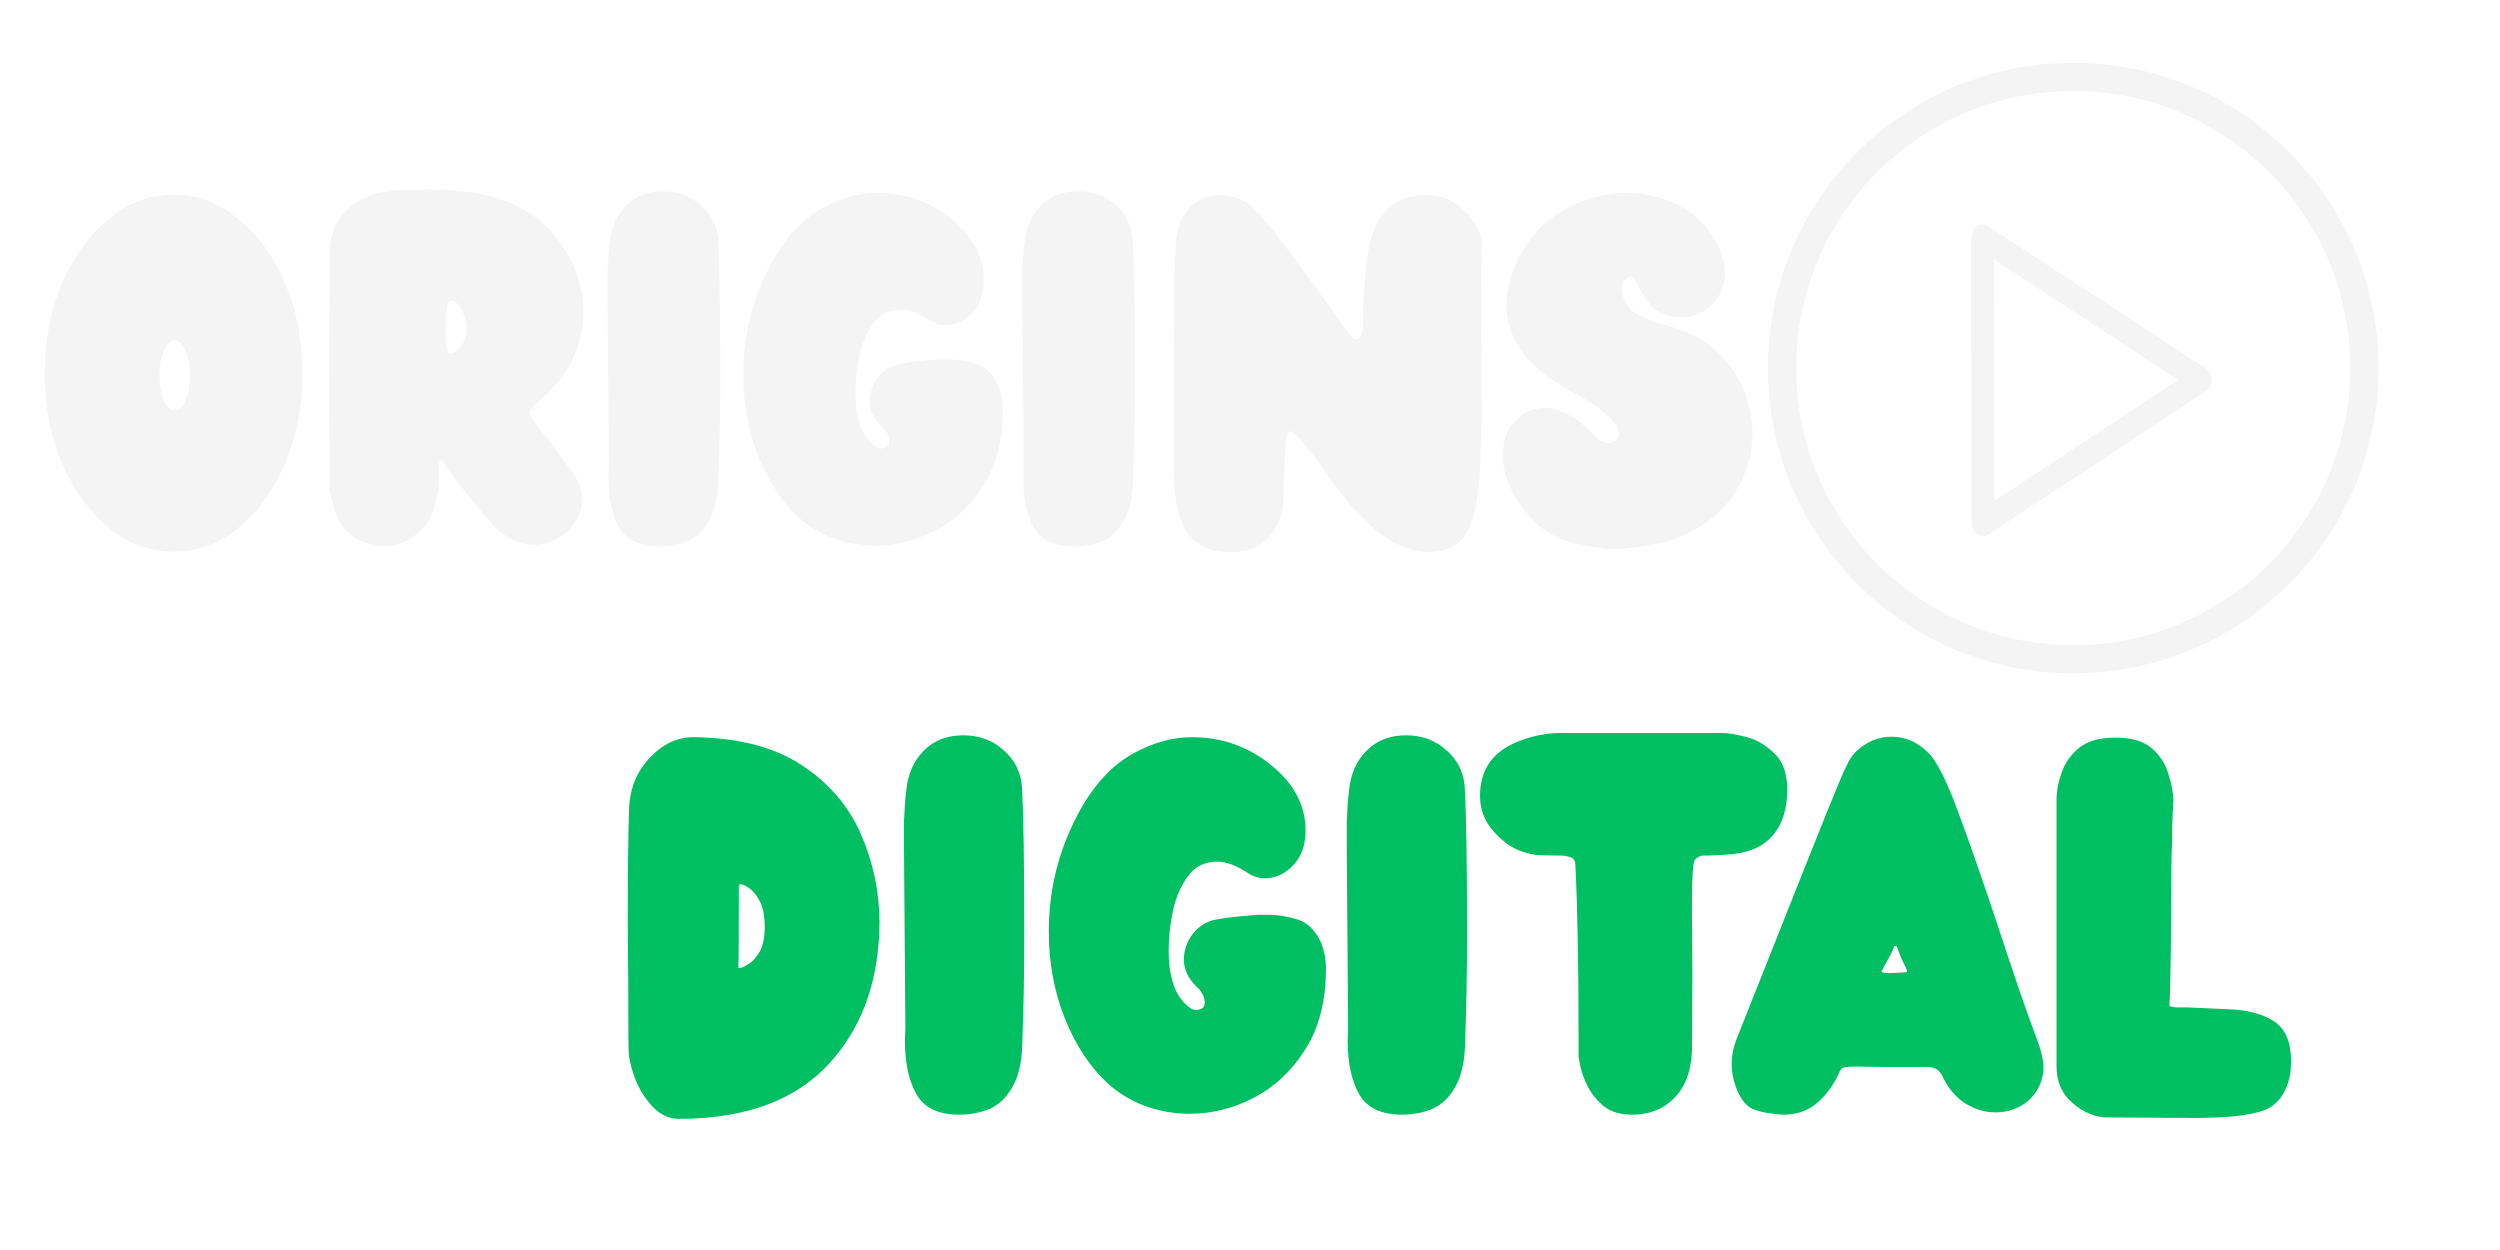
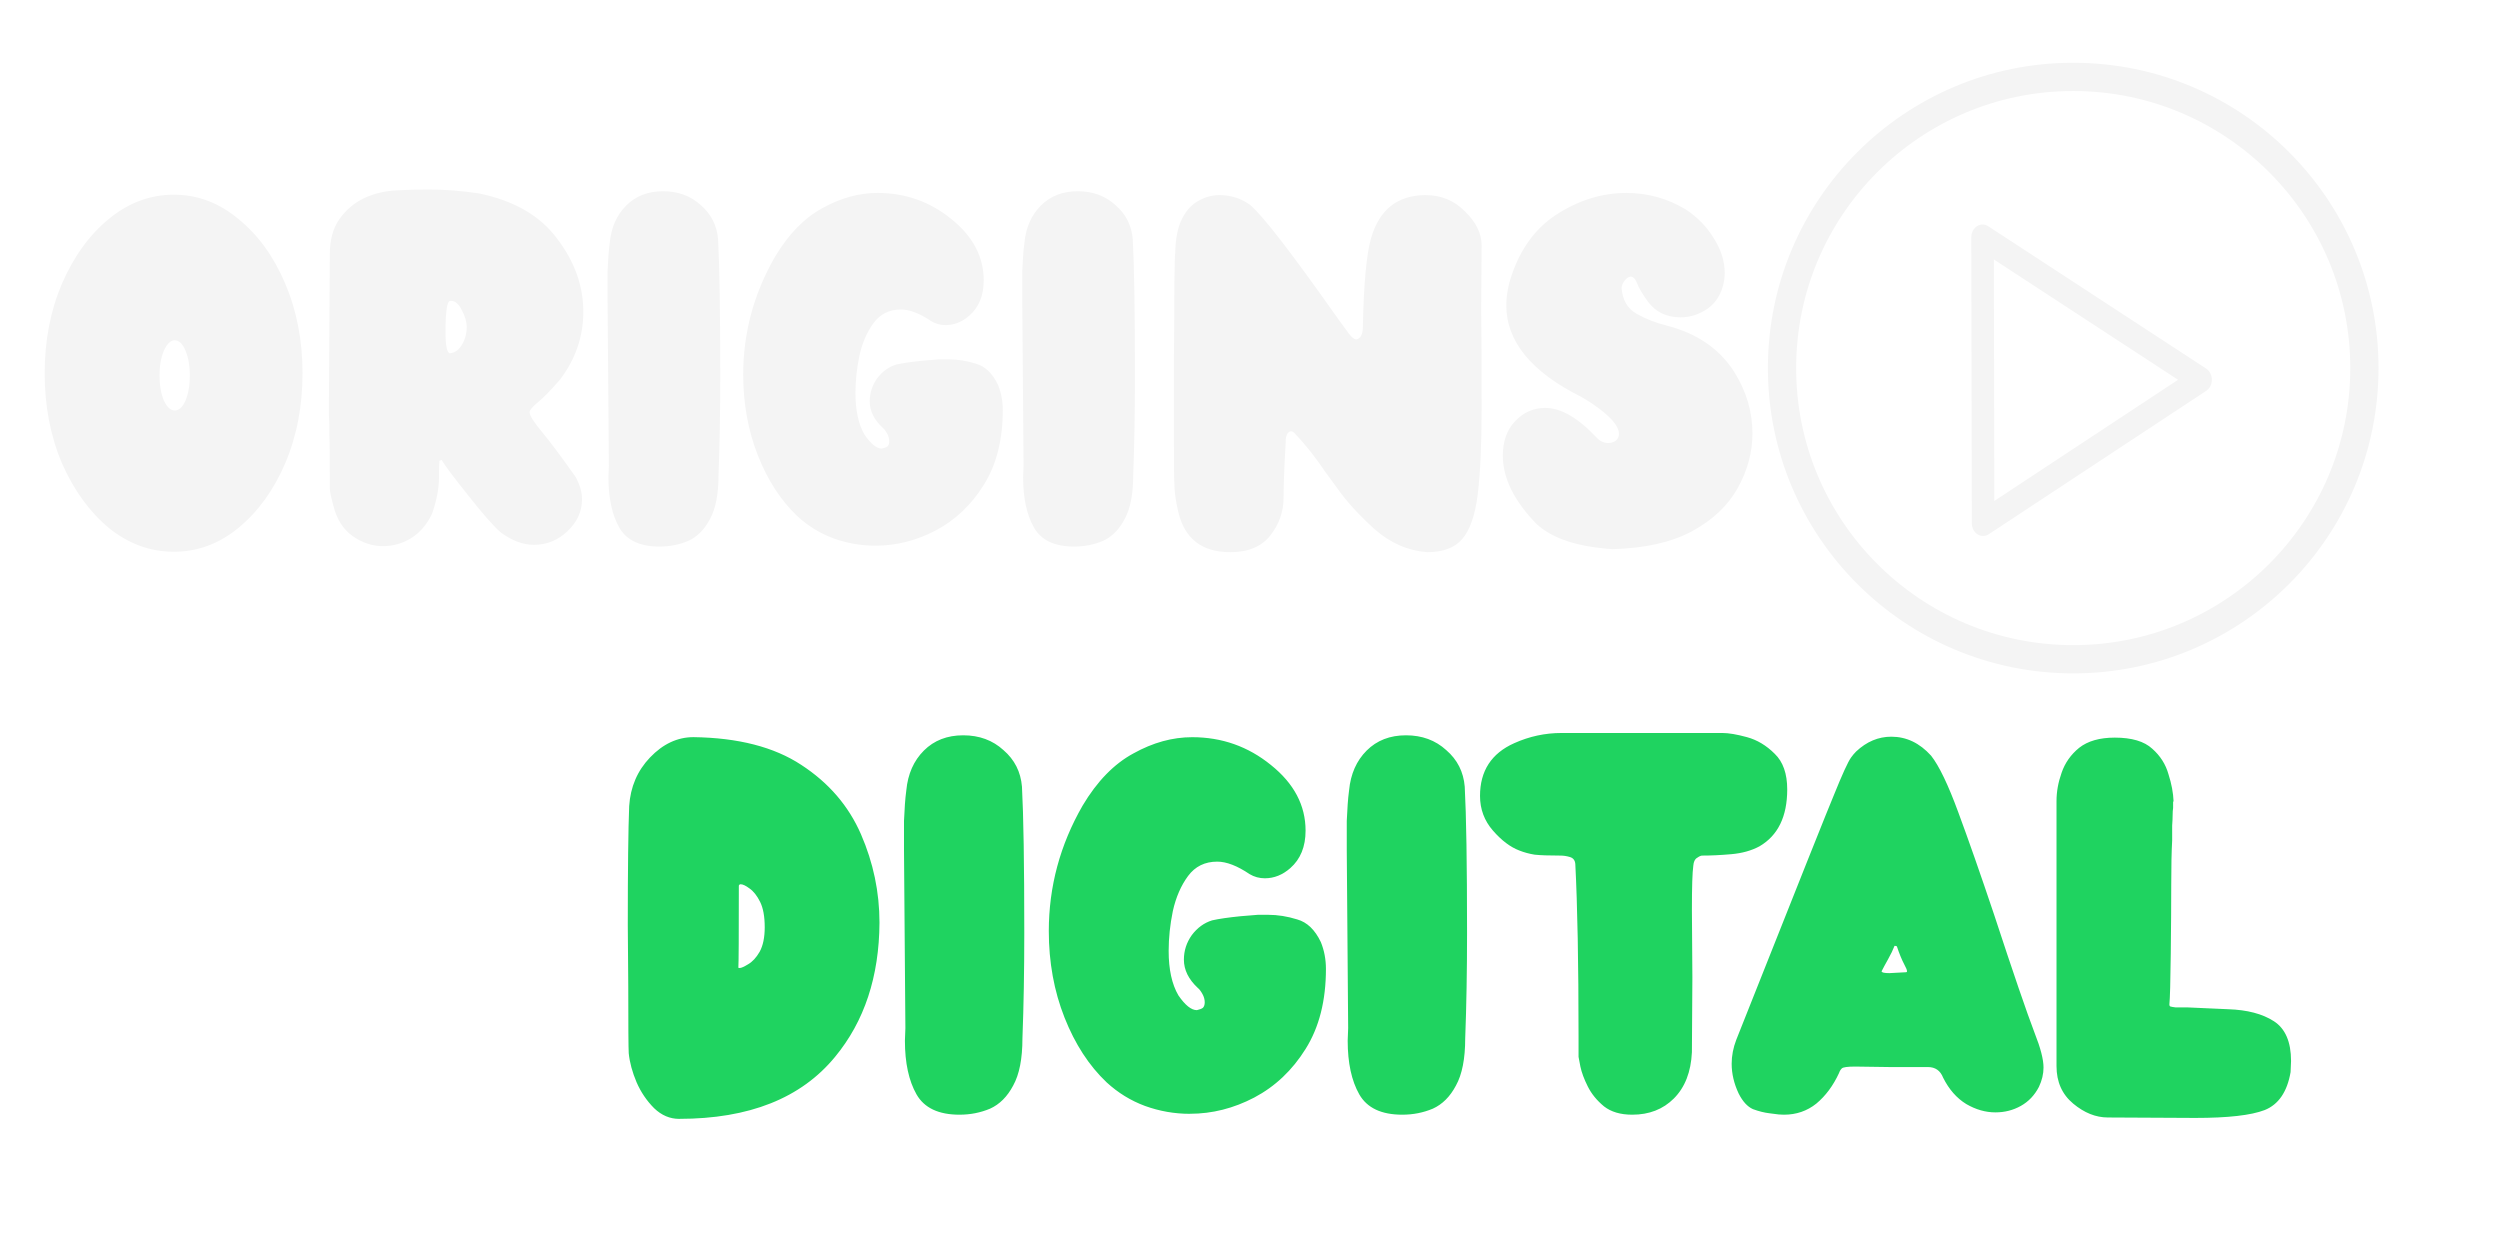
<svg xmlns="http://www.w3.org/2000/svg" width="400" height="200" viewBox="0 0 105.833 52.917" version="1.1" id="svg1">
  <defs id="defs1">
    <rect x="90.376" y="73.386" width="103.298" height="30.476" id="rect1" />
  </defs>
  <g id="layer1">
    <path style="font-size:24.857px;line-height:0.9;font-family:Wedges;-inkscape-font-specification:Wedges;white-space:pre;fill:#f4f4f4" d="m 97.658,97.097 q -2.038,0 -3.729,-1.367 -1.665,-1.392 -2.685,-3.704 -0.994,-2.337 -0.994,-5.17 0,-2.809 0.994,-5.145 1.019,-2.337 2.685,-3.704 1.69,-1.392 3.729,-1.392 2.038,0 3.704,1.392 1.69,1.367 2.685,3.704 0.994,2.337 0.994,5.145 0,2.834 -0.994,5.17 -0.994,2.312 -2.685,3.704 -1.665,1.367 -3.704,1.367 z m 0.05,-8.103 q 0.373,0 0.621,-0.572 0.249,-0.597 0.249,-1.442 0,-0.82 -0.249,-1.417 -0.249,-0.597 -0.621,-0.597 -0.348,0 -0.621,0.597 -0.249,0.597 -0.249,1.417 0,0.845 0.249,1.442 0.273,0.572 0.621,0.572 z m 11.956,7.78 q 0.845,0 1.591,-0.447 0.771,-0.472 1.218,-1.417 0.398,-1.143 0.398,-2.113 v -0.298 q 0,-0.373 0.025,-0.621 l 0.124,-0.05 q 0.273,0.472 1.467,1.964 1.268,1.616 1.914,2.187 0.969,0.721 1.914,0.721 1.094,0 1.914,-0.771 0.845,-0.795 0.845,-1.839 0,-0.621 -0.373,-1.293 -1.268,-1.79 -1.914,-2.56 -0.721,-0.87 -0.721,-1.143 0,-0.174 0.447,-0.547 0.472,-0.373 1.293,-1.317 1.342,-1.765 1.342,-3.903 0,-2.212 -1.491,-4.176 -1.467,-1.989 -4.499,-2.61 -1.467,-0.224 -2.933,-0.224 -0.895,0 -1.79,0.05 -1.044,0.05 -1.914,0.472 -0.845,0.423 -1.392,1.218 -0.522,0.771 -0.522,1.964 l -0.05,8.203 q 0,0.771 0,1.119 0.025,0.323 0.025,0.547 0,0.199 0,0.547 0.025,0.323 0.025,3.033 0,0.174 0.075,0.472 0.075,0.273 0.124,0.497 0.298,1.193 1.119,1.765 0.82,0.572 1.74,0.572 z m 3.828,-11.061 q -0.249,-0.05 -0.249,-1.218 0,-1.79 0.273,-1.79 h 0.05 q 0.348,0 0.621,0.547 0.273,0.522 0.273,0.945 0,0.572 -0.273,1.019 -0.249,0.447 -0.696,0.497 z m 12.031,11.086 q 0.87,0 1.641,-0.323 0.771,-0.348 1.243,-1.243 0.497,-0.895 0.497,-2.535 0.099,-2.585 0.099,-5.667 0,-5.543 -0.124,-7.855 -0.099,-1.193 -0.994,-1.964 -0.87,-0.795 -2.163,-0.795 -1.293,0 -2.113,0.82 -0.82,0.82 -0.945,2.138 -0.05,0.373 -0.075,0.746 -0.025,0.348 -0.05,0.895 0,0.547 0,1.591 l 0.075,9.545 -0.025,0.671 q 0,1.79 0.621,2.883 0.621,1.094 2.312,1.094 z m 12.379,-0.05 q 1.79,0 3.455,-0.87 1.69,-0.895 2.759,-2.61 1.094,-1.74 1.094,-4.3 0,-0.771 -0.273,-1.442 -0.472,-0.994 -1.268,-1.218 -0.795,-0.249 -1.566,-0.249 h -0.547 l -0.92,0.075 q -0.994,0.099 -1.541,0.224 -0.646,0.199 -1.094,0.795 -0.423,0.597 -0.423,1.317 0,0.82 0.746,1.516 0.124,0.099 0.249,0.323 0.124,0.224 0.124,0.447 0,0.199 -0.099,0.298 -0.099,0.075 -0.323,0.124 -0.447,0 -0.994,-0.795 -0.522,-0.895 -0.522,-2.386 0,-1.044 0.224,-2.138 0.249,-1.119 0.82,-1.889 0.572,-0.771 1.566,-0.771 0.746,0 1.74,0.671 0.373,0.224 0.82,0.224 0.746,0 1.367,-0.547 0.82,-0.721 0.82,-2.013 0,-2.038 -1.864,-3.53 -1.839,-1.491 -4.226,-1.491 -1.591,0 -3.157,0.87 -1.566,0.845 -2.734,2.809 -1.815,3.157 -1.815,6.736 0,2.511 0.845,4.648 0.845,2.138 2.262,3.48 0.92,0.845 2.063,1.268 1.168,0.423 2.411,0.423 z m 11.409,0.05 q 0.87,0 1.641,-0.323 0.771,-0.348 1.243,-1.243 0.497,-0.895 0.497,-2.535 0.099,-2.585 0.099,-5.667 0,-5.543 -0.124,-7.855 -0.099,-1.193 -0.994,-1.964 -0.87,-0.795 -2.163,-0.795 -1.293,0 -2.113,0.82 -0.82,0.82 -0.945,2.138 -0.05,0.373 -0.075,0.746 -0.025,0.348 -0.05,0.895 0,0.547 0,1.591 l 0.075,9.545 -0.025,0.671 q 0,1.79 0.621,2.883 0.621,1.094 2.312,1.094 z m 20.234,0.323 q 1.367,0 2.013,-0.746 0.671,-0.771 0.895,-2.56 0.224,-1.815 0.224,-4.922 0,-4.201 -0.025,-5.667 l 0.025,-3.704 q 0,-1.019 -0.945,-1.939 -0.92,-0.945 -2.262,-0.945 -2.411,0 -3.132,2.461 -0.398,1.392 -0.472,5.071 0,0.671 -0.373,0.746 -0.174,0 -0.423,-0.323 l -0.671,-0.92 q -3.977,-5.643 -5.021,-6.488 -0.771,-0.547 -1.74,-0.547 -0.621,0 -1.193,0.323 -0.572,0.298 -0.945,1.019 -0.373,0.721 -0.398,1.964 -0.025,0 -0.05,1.815 0,1.815 -0.025,4.275 0,2.436 0,4.375 0,2.734 0.025,2.734 0,0.721 0.224,1.665 0.547,2.312 2.983,2.312 1.541,0 2.287,-0.945 0.771,-0.969 0.771,-2.187 0,-1.069 0.124,-3.207 v -0.124 q 0,-0.124 0.075,-0.298 0.099,-0.174 0.224,-0.174 0.099,0 0.199,0.099 0.945,0.994 1.74,2.187 l 0.746,1.019 q 0.771,1.094 2.113,2.312 1.367,1.193 3.008,1.317 z m 10.639,-0.174 q 2.784,-0.075 4.549,-1.019 1.79,-0.969 2.635,-2.486 0.845,-1.516 0.845,-3.132 0,-1.864 -1.044,-3.53 -1.268,-1.989 -3.878,-2.66 -0.92,-0.224 -1.715,-0.671 -0.795,-0.447 -0.87,-1.491 0.025,-0.249 0.199,-0.447 0.174,-0.199 0.348,-0.199 0.224,0.05 0.348,0.398 0.124,0.348 0.621,1.044 0.671,0.895 1.864,0.895 0.671,0 1.268,-0.323 0.621,-0.323 0.945,-0.92 0.323,-0.621 0.323,-1.293 0,-1.019 -0.621,-1.989 -0.597,-0.994 -1.616,-1.665 -1.566,-0.945 -3.405,-0.945 -2.113,0 -4.052,1.268 -1.914,1.268 -2.66,3.878 -0.174,0.696 -0.174,1.293 0,3.107 4.275,5.245 0.472,0.273 0.646,0.398 1.541,1.044 1.541,1.74 0,0.249 -0.199,0.398 -0.174,0.124 -0.423,0.124 -0.373,0 -0.671,-0.323 -1.591,-1.69 -2.933,-1.69 -1.019,0 -1.74,0.771 -0.696,0.746 -0.696,1.964 0,1.939 1.939,3.927 1.143,1.044 3.381,1.342 0.82,0.099 0.969,0.099 z" id="text1" transform="matrix(0.7379929,0,0,0.7379929,-64.7131,-48.29916)" aria-label="Origins" />
-     <path d="m 28.75,47.365 q 4.446,0 6.601,-2.625 1.861,-2.252 1.88,-5.68 0,-1.939 -0.783,-3.741 -0.783,-1.802 -2.527,-2.938 -1.724,-1.136 -4.564,-1.175 -1.018,0 -1.841,0.862 -0.803,0.842 -0.881,2.057 -0.059,1.469 -0.059,5.034 l 0.02,2.566 q 0,2.546 0.02,2.86 0.059,0.588 0.333,1.234 0.274,0.627 0.744,1.097 0.47,0.45 1.058,0.45 z m 2.566,-6.385 q -0.059,0 -0.059,-0.02 0.02,-0.235 0.02,-3.467 0.02,-0.059 0.078,-0.059 0.137,0 0.372,0.176 0.255,0.176 0.45,0.568 0.196,0.392 0.196,1.077 0,0.646 -0.215,1.038 -0.215,0.372 -0.49,0.529 -0.255,0.157 -0.353,0.157 z m 9.303,6.209 q 0.686,0 1.293,-0.255 0.607,-0.274 0.979,-0.979 0.392,-0.705 0.392,-1.998 0.078,-2.037 0.078,-4.466 0,-4.368 -0.098,-6.189 -0.078,-0.94 -0.783,-1.547 -0.686,-0.627 -1.704,-0.627 -1.018,0 -1.665,0.646 -0.646,0.646 -0.744,1.684 -0.039,0.294 -0.059,0.588 -0.02,0.274 -0.039,0.705 0,0.431 0,1.254 l 0.059,7.521 -0.02,0.529 q 0,1.41 0.49,2.272 0.49,0.862 1.822,0.862 z m 9.754,-0.039 q 1.41,0 2.722,-0.686 1.332,-0.705 2.174,-2.057 0.862,-1.371 0.862,-3.388 0,-0.607 -0.215,-1.136 -0.372,-0.783 -0.999,-0.96 -0.627,-0.196 -1.234,-0.196 h -0.431 l -0.725,0.059 q -0.783,0.078 -1.214,0.176 -0.509,0.157 -0.862,0.627 -0.333,0.47 -0.333,1.038 0,0.646 0.588,1.195 0.098,0.078 0.196,0.255 0.098,0.176 0.098,0.353 0,0.157 -0.078,0.235 -0.078,0.059 -0.255,0.098 -0.353,0 -0.783,-0.627 -0.411,-0.705 -0.411,-1.88 0,-0.823 0.176,-1.684 0.196,-0.881 0.646,-1.489 0.45,-0.607 1.234,-0.607 0.588,0 1.371,0.529 0.294,0.176 0.646,0.176 0.588,0 1.077,-0.431 0.646,-0.568 0.646,-1.586 0,-1.606 -1.469,-2.781 -1.449,-1.175 -3.33,-1.175 -1.254,0 -2.487,0.686 -1.234,0.666 -2.154,2.213 -1.43,2.487 -1.43,5.308 0,1.978 0.666,3.663 0.666,1.684 1.782,2.742 0.725,0.666 1.626,0.999 0.921,0.333 1.9,0.333 z m 8.99,0.039 q 0.686,0 1.293,-0.255 0.607,-0.274 0.979,-0.979 0.392,-0.705 0.392,-1.998 0.078,-2.037 0.078,-4.466 0,-4.368 -0.098,-6.189 -0.078,-0.94 -0.783,-1.547 -0.686,-0.627 -1.704,-0.627 -1.018,0 -1.665,0.646 -0.646,0.646 -0.744,1.684 -0.039,0.294 -0.059,0.588 -0.02,0.274 -0.039,0.705 0,0.431 0,1.254 l 0.059,7.521 -0.02,0.529 q 0,1.41 0.49,2.272 0.49,0.862 1.822,0.862 z m 9.734,0 q 1.077,0 1.763,-0.686 0.705,-0.705 0.764,-1.959 l 0.02,-3.153 -0.02,-2.879 q 0,-1.449 0.059,-1.861 0.02,-0.255 0.157,-0.333 0.137,-0.098 0.215,-0.098 0.568,0 1.234,-0.059 0.686,-0.059 1.195,-0.333 1.175,-0.686 1.175,-2.409 0,-0.999 -0.529,-1.508 -0.529,-0.529 -1.175,-0.705 -0.646,-0.176 -1.038,-0.176 h -6.816 q -1.038,0 -1.998,0.431 -1.449,0.646 -1.449,2.233 0,0.842 0.548,1.469 0.548,0.627 1.116,0.842 0.294,0.118 0.646,0.176 0.353,0.039 1.097,0.039 0.196,0 0.392,0.059 0.215,0.059 0.235,0.294 0.137,2.664 0.137,7.306 v 0.862 q 0,0.02 0.078,0.411 0.078,0.372 0.313,0.842 0.235,0.47 0.686,0.842 0.45,0.353 1.195,0.353 z m 6.424,0 q 0.783,0 1.371,-0.47 0.588,-0.49 0.96,-1.293 0.039,-0.118 0.118,-0.196 0.078,-0.078 0.568,-0.078 l 1.449,0.02 h 1.626 q 0.47,0 0.646,0.45 0.372,0.744 0.979,1.116 0.607,0.353 1.234,0.353 0.588,0 1.077,-0.274 0.49,-0.274 0.764,-0.803 0.196,-0.411 0.196,-0.823 0,-0.509 -0.372,-1.449 -0.509,-1.332 -1.724,-5.034 -0.862,-2.566 -1.508,-4.309 -0.646,-1.763 -1.156,-2.409 -0.725,-0.803 -1.684,-0.803 -0.823,0 -1.489,0.627 -0.118,0.118 -0.215,0.255 -0.196,0.274 -0.725,1.586 -0.255,0.588 -4.133,10.361 -0.196,0.509 -0.196,1.018 0,0.627 0.294,1.254 0.255,0.509 0.607,0.666 0.372,0.137 0.705,0.176 l 0.157,0.02 q 0.235,0.039 0.45,0.039 z m 4.466,-5.993 q -0.333,0 -0.333,-0.078 0.098,-0.196 0.274,-0.509 0.176,-0.313 0.274,-0.568 0.059,0 0.098,0.02 0.157,0.47 0.313,0.764 0.118,0.215 0.118,0.294 0,0.039 -0.039,0.039 z m 12.946,6.13 q 2.076,0 2.938,-0.333 0.881,-0.353 1.097,-1.606 l 0.02,-0.47 q 0,-1.214 -0.725,-1.684 -0.725,-0.47 -1.939,-0.509 -1.195,-0.059 -1.743,-0.078 -0.313,0 -0.49,0 -0.157,-0.02 -0.215,-0.039 -0.039,-0.02 -0.039,-0.078 0.039,-0.392 0.059,-2.154 0.02,-1.763 0.02,-2.918 0,-1.175 0.039,-1.88 v -0.627 q 0.02,-0.274 0.02,-0.45 0,-0.176 0.02,-0.294 v -0.274 h 0.02 Q 91.994,33.381 91.798,32.774 91.622,32.147 91.113,31.697 90.603,31.226 89.526,31.226 q -0.96,0 -1.508,0.431 -0.529,0.431 -0.744,1.058 -0.215,0.607 -0.215,1.195 v 11.223 q 0,0.999 0.705,1.586 0.705,0.588 1.469,0.588 z" id="text2" style="font-size:19.586px;line-height:0.9;font-family:Wedges;-inkscape-font-specification:Wedges;fill:#00bf63;stroke-width:0.738" aria-label="digital" />
+     <path d="m 28.75,47.365 q 4.446,0 6.601,-2.625 1.861,-2.252 1.88,-5.68 0,-1.939 -0.783,-3.741 -0.783,-1.802 -2.527,-2.938 -1.724,-1.136 -4.564,-1.175 -1.018,0 -1.841,0.862 -0.803,0.842 -0.881,2.057 -0.059,1.469 -0.059,5.034 l 0.02,2.566 q 0,2.546 0.02,2.86 0.059,0.588 0.333,1.234 0.274,0.627 0.744,1.097 0.47,0.45 1.058,0.45 z m 2.566,-6.385 q -0.059,0 -0.059,-0.02 0.02,-0.235 0.02,-3.467 0.02,-0.059 0.078,-0.059 0.137,0 0.372,0.176 0.255,0.176 0.45,0.568 0.196,0.392 0.196,1.077 0,0.646 -0.215,1.038 -0.215,0.372 -0.49,0.529 -0.255,0.157 -0.353,0.157 z m 9.303,6.209 q 0.686,0 1.293,-0.255 0.607,-0.274 0.979,-0.979 0.392,-0.705 0.392,-1.998 0.078,-2.037 0.078,-4.466 0,-4.368 -0.098,-6.189 -0.078,-0.94 -0.783,-1.547 -0.686,-0.627 -1.704,-0.627 -1.018,0 -1.665,0.646 -0.646,0.646 -0.744,1.684 -0.039,0.294 -0.059,0.588 -0.02,0.274 -0.039,0.705 0,0.431 0,1.254 l 0.059,7.521 -0.02,0.529 q 0,1.41 0.49,2.272 0.49,0.862 1.822,0.862 z m 9.754,-0.039 q 1.41,0 2.722,-0.686 1.332,-0.705 2.174,-2.057 0.862,-1.371 0.862,-3.388 0,-0.607 -0.215,-1.136 -0.372,-0.783 -0.999,-0.96 -0.627,-0.196 -1.234,-0.196 h -0.431 l -0.725,0.059 q -0.783,0.078 -1.214,0.176 -0.509,0.157 -0.862,0.627 -0.333,0.47 -0.333,1.038 0,0.646 0.588,1.195 0.098,0.078 0.196,0.255 0.098,0.176 0.098,0.353 0,0.157 -0.078,0.235 -0.078,0.059 -0.255,0.098 -0.353,0 -0.783,-0.627 -0.411,-0.705 -0.411,-1.88 0,-0.823 0.176,-1.684 0.196,-0.881 0.646,-1.489 0.45,-0.607 1.234,-0.607 0.588,0 1.371,0.529 0.294,0.176 0.646,0.176 0.588,0 1.077,-0.431 0.646,-0.568 0.646,-1.586 0,-1.606 -1.469,-2.781 -1.449,-1.175 -3.33,-1.175 -1.254,0 -2.487,0.686 -1.234,0.666 -2.154,2.213 -1.43,2.487 -1.43,5.308 0,1.978 0.666,3.663 0.666,1.684 1.782,2.742 0.725,0.666 1.626,0.999 0.921,0.333 1.9,0.333 z m 8.99,0.039 q 0.686,0 1.293,-0.255 0.607,-0.274 0.979,-0.979 0.392,-0.705 0.392,-1.998 0.078,-2.037 0.078,-4.466 0,-4.368 -0.098,-6.189 -0.078,-0.94 -0.783,-1.547 -0.686,-0.627 -1.704,-0.627 -1.018,0 -1.665,0.646 -0.646,0.646 -0.744,1.684 -0.039,0.294 -0.059,0.588 -0.02,0.274 -0.039,0.705 0,0.431 0,1.254 l 0.059,7.521 -0.02,0.529 q 0,1.41 0.49,2.272 0.49,0.862 1.822,0.862 z m 9.734,0 q 1.077,0 1.763,-0.686 0.705,-0.705 0.764,-1.959 l 0.02,-3.153 -0.02,-2.879 q 0,-1.449 0.059,-1.861 0.02,-0.255 0.157,-0.333 0.137,-0.098 0.215,-0.098 0.568,0 1.234,-0.059 0.686,-0.059 1.195,-0.333 1.175,-0.686 1.175,-2.409 0,-0.999 -0.529,-1.508 -0.529,-0.529 -1.175,-0.705 -0.646,-0.176 -1.038,-0.176 h -6.816 q -1.038,0 -1.998,0.431 -1.449,0.646 -1.449,2.233 0,0.842 0.548,1.469 0.548,0.627 1.116,0.842 0.294,0.118 0.646,0.176 0.353,0.039 1.097,0.039 0.196,0 0.392,0.059 0.215,0.059 0.235,0.294 0.137,2.664 0.137,7.306 v 0.862 q 0,0.02 0.078,0.411 0.078,0.372 0.313,0.842 0.235,0.47 0.686,0.842 0.45,0.353 1.195,0.353 z m 6.424,0 q 0.783,0 1.371,-0.47 0.588,-0.49 0.96,-1.293 0.039,-0.118 0.118,-0.196 0.078,-0.078 0.568,-0.078 l 1.449,0.02 h 1.626 q 0.47,0 0.646,0.45 0.372,0.744 0.979,1.116 0.607,0.353 1.234,0.353 0.588,0 1.077,-0.274 0.49,-0.274 0.764,-0.803 0.196,-0.411 0.196,-0.823 0,-0.509 -0.372,-1.449 -0.509,-1.332 -1.724,-5.034 -0.862,-2.566 -1.508,-4.309 -0.646,-1.763 -1.156,-2.409 -0.725,-0.803 -1.684,-0.803 -0.823,0 -1.489,0.627 -0.118,0.118 -0.215,0.255 -0.196,0.274 -0.725,1.586 -0.255,0.588 -4.133,10.361 -0.196,0.509 -0.196,1.018 0,0.627 0.294,1.254 0.255,0.509 0.607,0.666 0.372,0.137 0.705,0.176 l 0.157,0.02 q 0.235,0.039 0.45,0.039 z m 4.466,-5.993 q -0.333,0 -0.333,-0.078 0.098,-0.196 0.274,-0.509 0.176,-0.313 0.274,-0.568 0.059,0 0.098,0.02 0.157,0.47 0.313,0.764 0.118,0.215 0.118,0.294 0,0.039 -0.039,0.039 z m 12.946,6.13 q 2.076,0 2.938,-0.333 0.881,-0.353 1.097,-1.606 l 0.02,-0.47 q 0,-1.214 -0.725,-1.684 -0.725,-0.47 -1.939,-0.509 -1.195,-0.059 -1.743,-0.078 -0.313,0 -0.49,0 -0.157,-0.02 -0.215,-0.039 -0.039,-0.02 -0.039,-0.078 0.039,-0.392 0.059,-2.154 0.02,-1.763 0.02,-2.918 0,-1.175 0.039,-1.88 v -0.627 q 0.02,-0.274 0.02,-0.45 0,-0.176 0.02,-0.294 v -0.274 h 0.02 Q 91.994,33.381 91.798,32.774 91.622,32.147 91.113,31.697 90.603,31.226 89.526,31.226 q -0.96,0 -1.508,0.431 -0.529,0.431 -0.744,1.058 -0.215,0.607 -0.215,1.195 v 11.223 q 0,0.999 0.705,1.586 0.705,0.588 1.469,0.588 z" id="text2" style="font-size:19.586px;line-height:0.9;font-family:Wedges;-inkscape-font-specification:Wedges;fill:#1fd360;stroke-width:0.738" aria-label="digital" />
    <circle style="fill:none;fill-opacity:1;stroke:#f4f4f4;stroke-width:1.196;stroke-dasharray:none;stroke-opacity:1" id="path2" cx="87.766" cy="15.582" r="12.327" />
    <path style="fill:none;fill-opacity:1;stroke:#f4f4f4;stroke-width:1.323;stroke-linecap:butt;stroke-linejoin:round;stroke-dasharray:none;stroke-opacity:1" id="path3" d="m 72.823,50.104 -0.17,-7.38 -0.17,-7.38 6.477,3.543 6.477,3.543 -6.307,3.837 z" transform="matrix(0.7207505,0.01716424,-0.01509758,0.8194128,32.21981,-20.1588)" />
  </g>
</svg>
